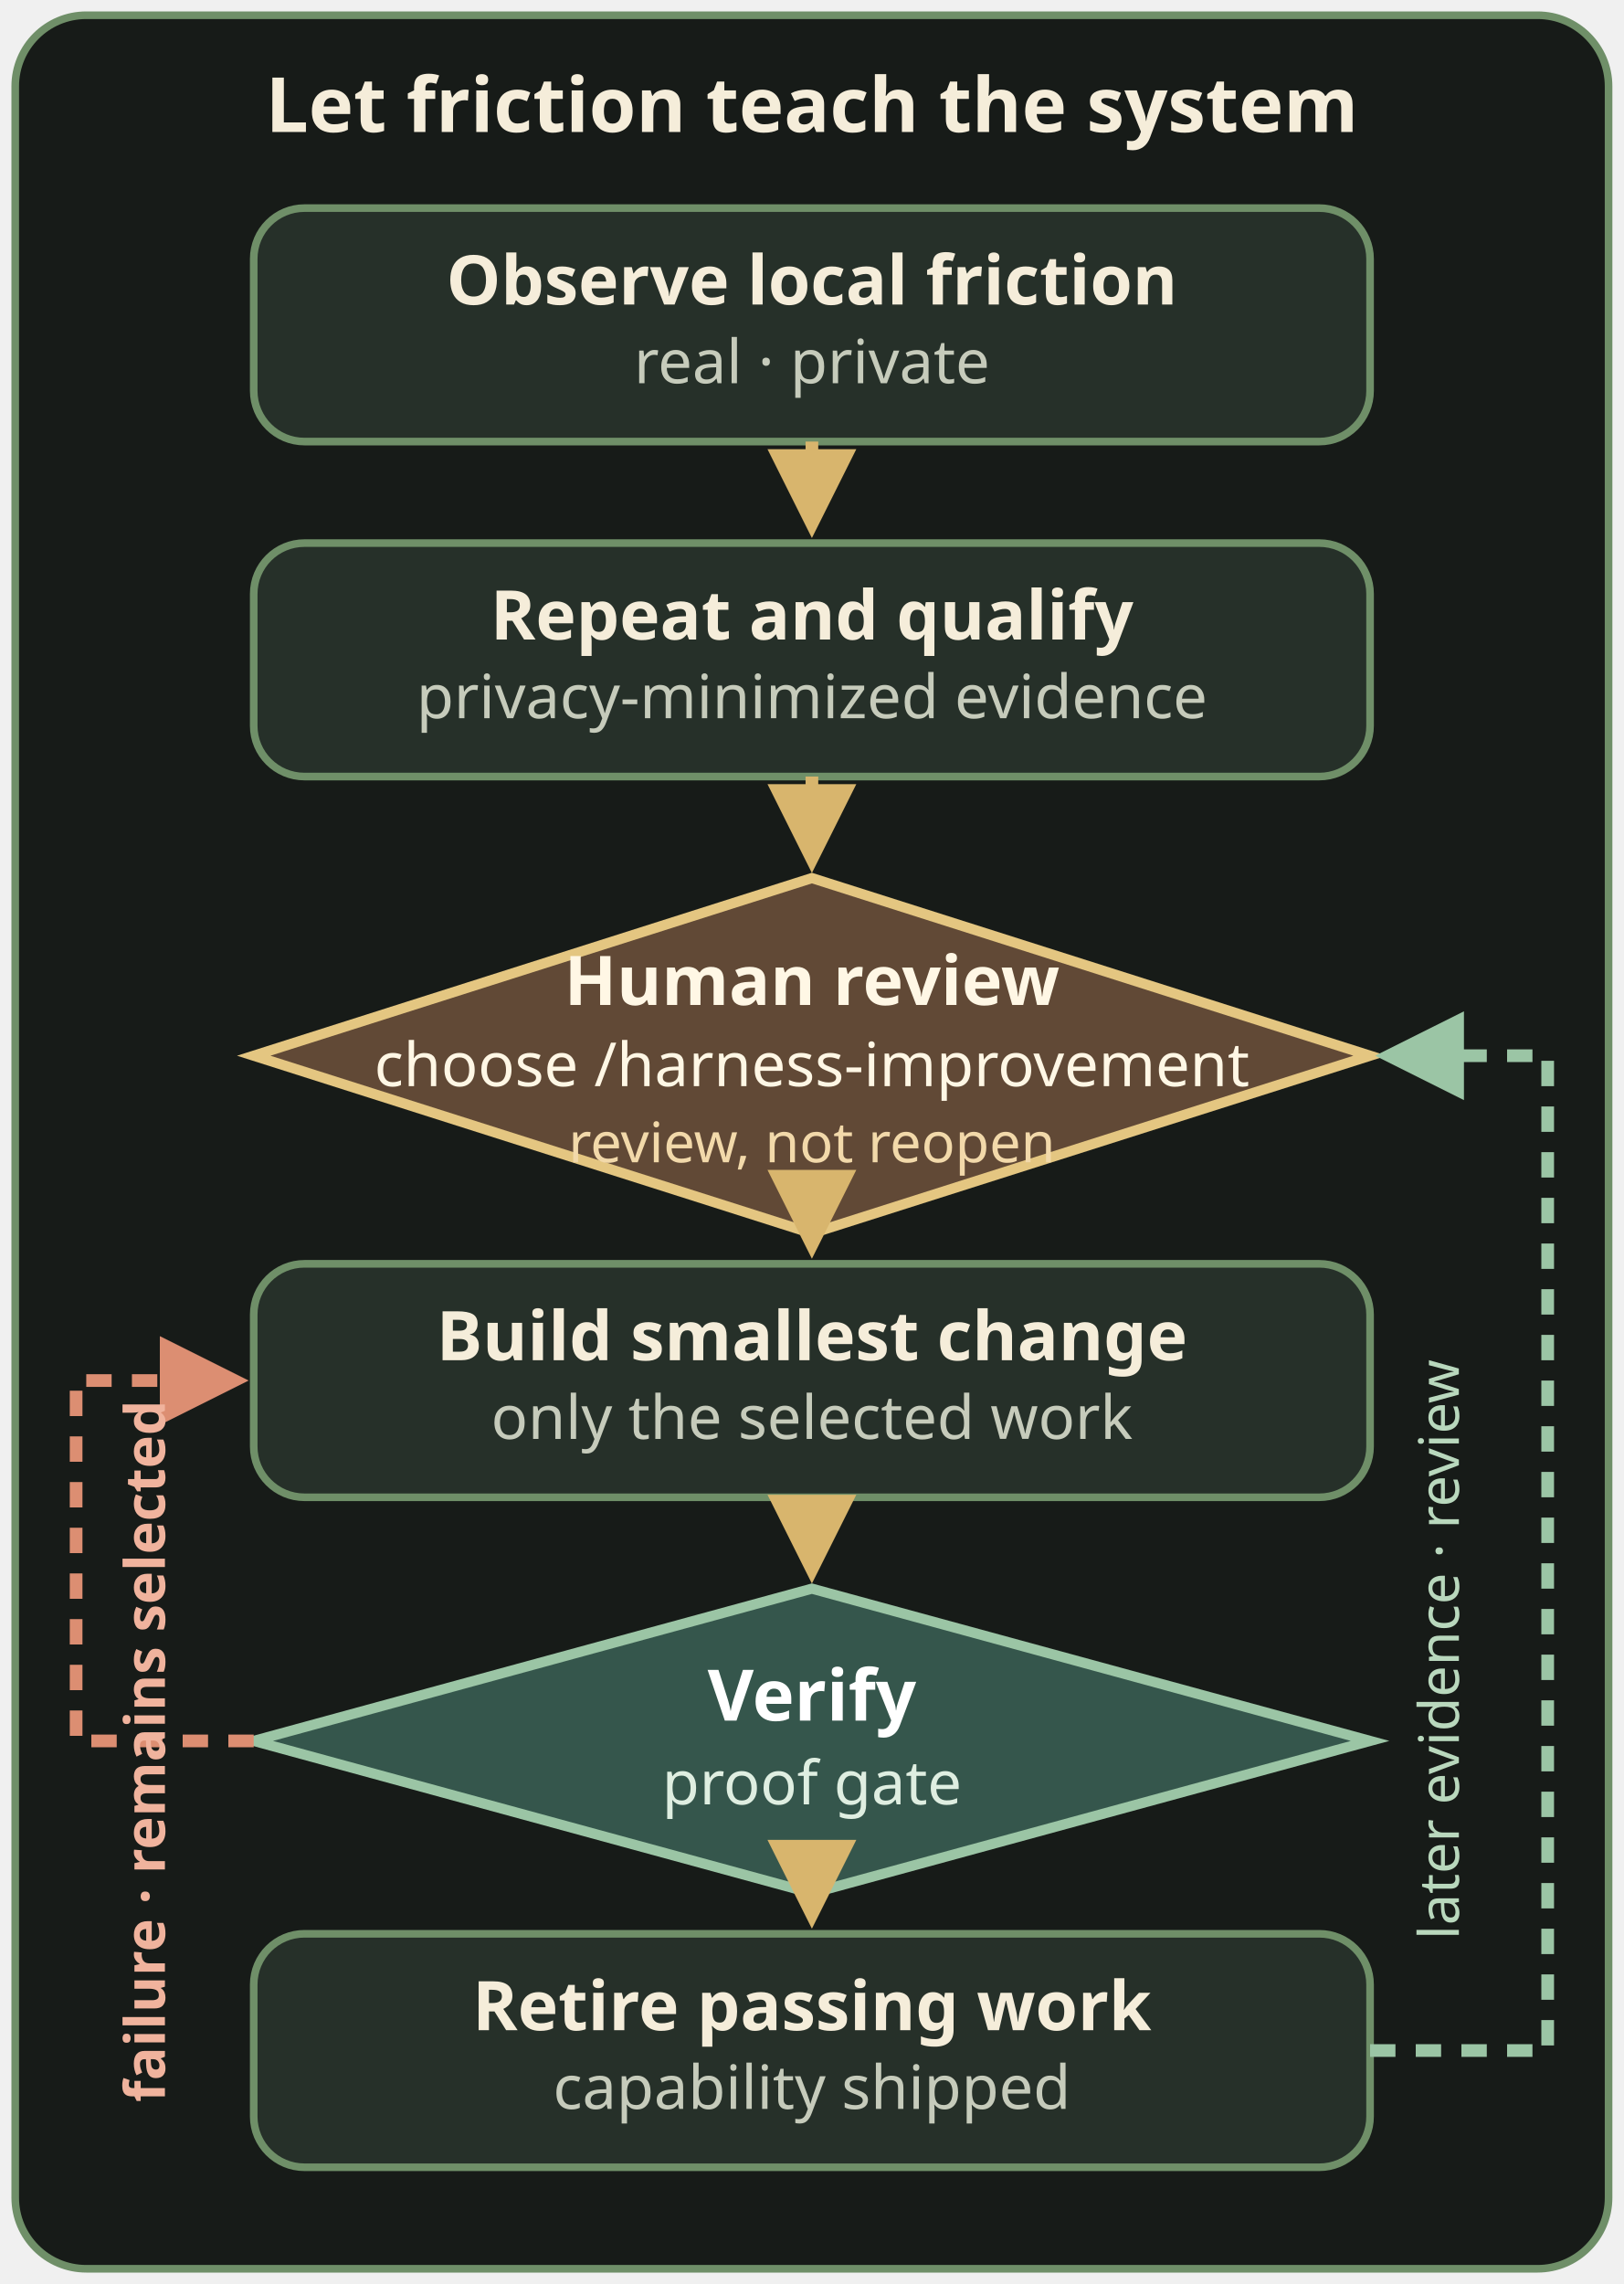
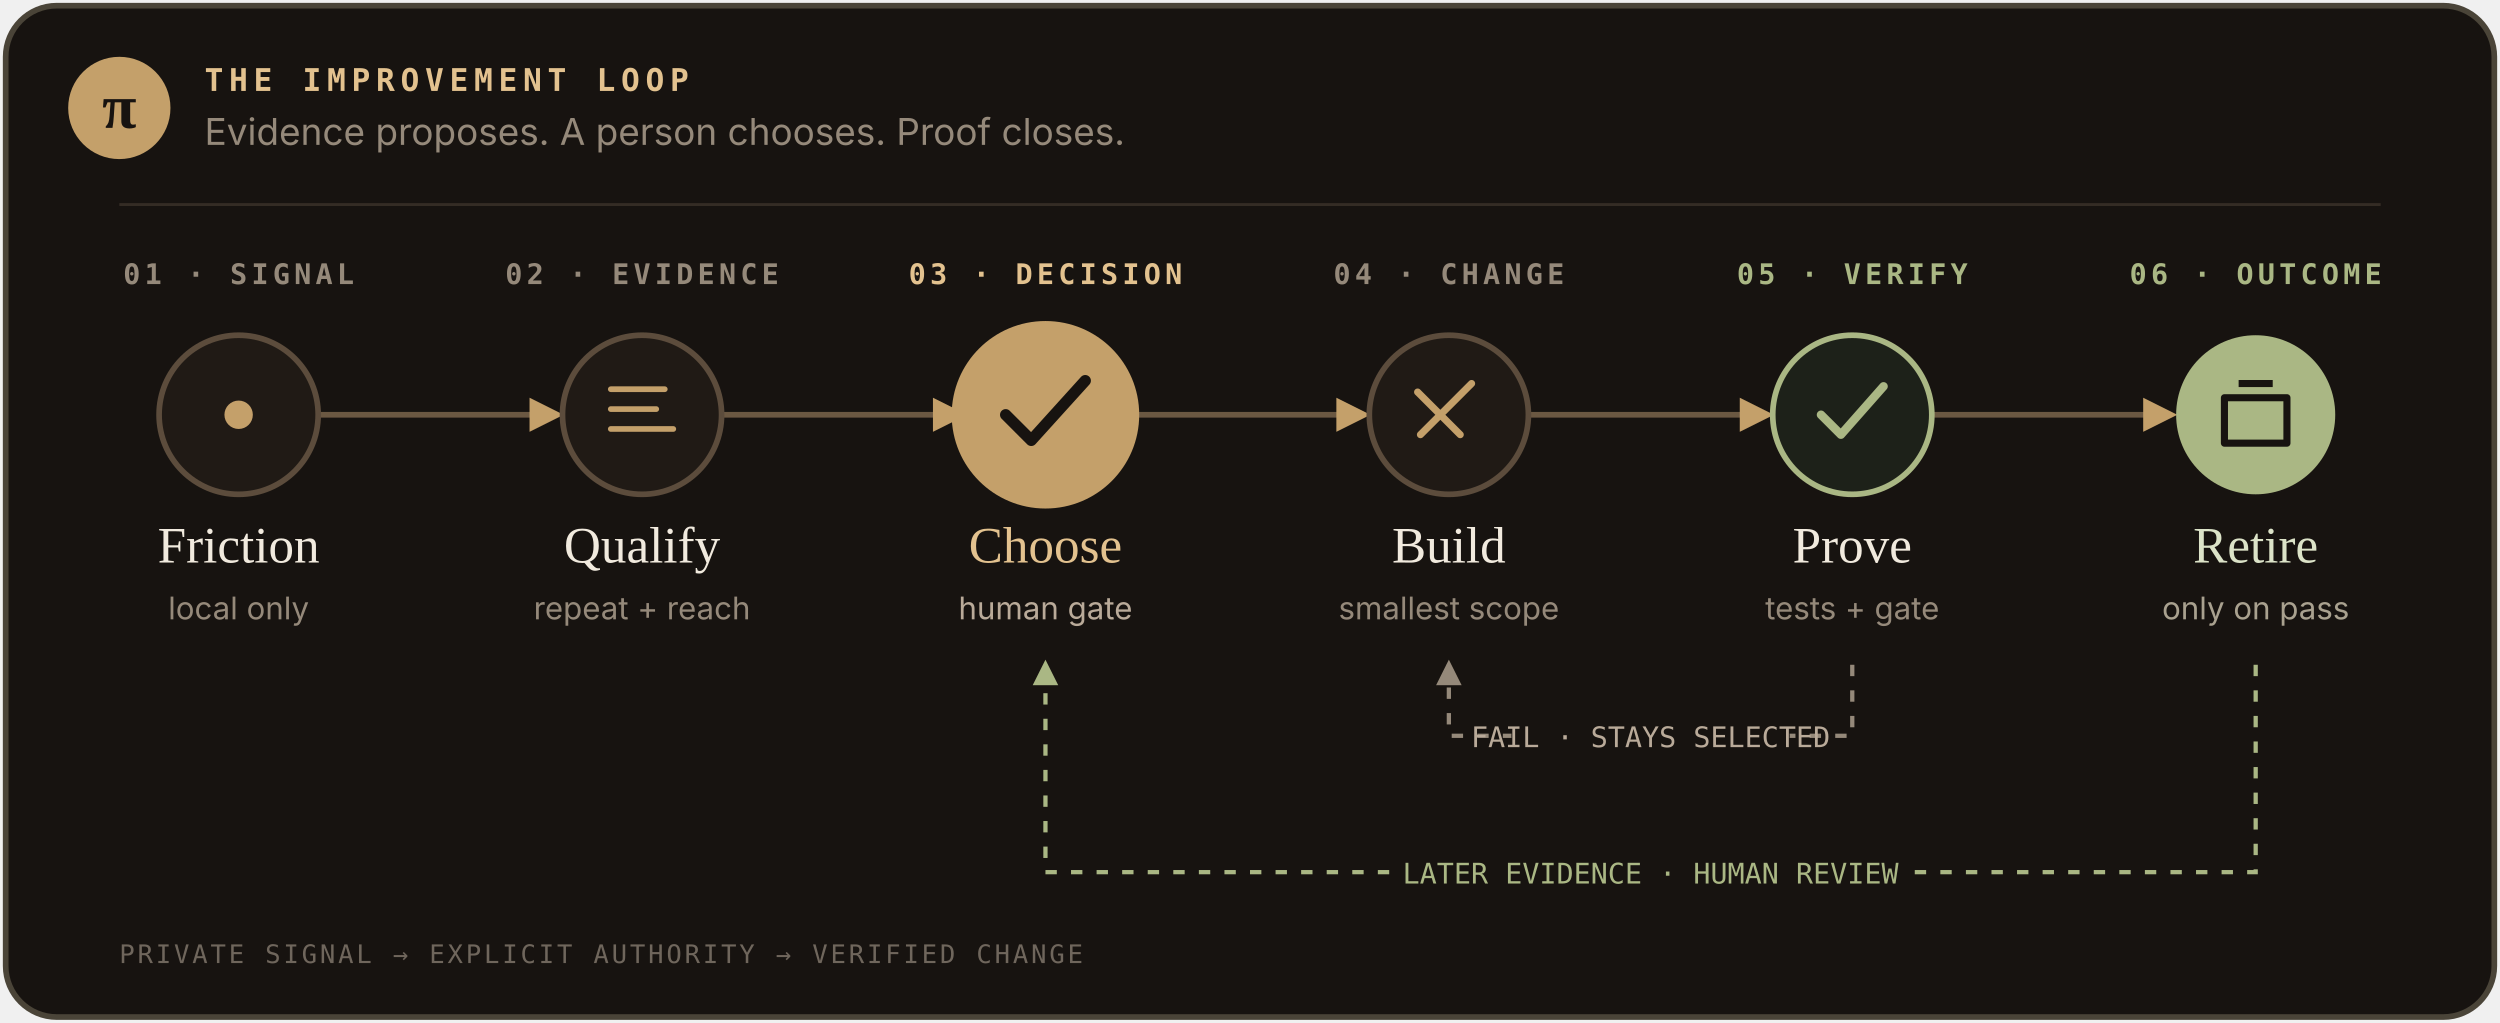
- <svg xmlns="http://www.w3.org/2000/svg" viewBox="0 0 640 900" role="img" aria-labelledby="loop-title loop-desc">
+ <svg xmlns="http://www.w3.org/2000/svg" viewBox="0 0 880 360" role="img" aria-labelledby="loop-title loop-desc">
  <defs>
-     <marker id="arrow" viewBox="0 0 10 10" refX="8" refY="5" markerWidth="7" markerHeight="7" orient="auto">
-       <path d="M0 0 10 5 0 10z" fill="#d8b56d" />
+     <marker id="arrow-tea" viewBox="0 0 10 10" refX="8" refY="5" markerWidth="6" markerHeight="6" orient="auto">
+       <path d="M0 0 10 5 0 10z" fill="#c4a06a" />
    </marker>
-     <marker id="arrow-green" viewBox="0 0 10 10" refX="8" refY="5" markerWidth="7" markerHeight="7" orient="auto">
-       <path d="M0 0 10 5 0 10z" fill="#9bc5a5" />
+     <marker id="arrow-rice" viewBox="0 0 10 10" refX="8" refY="5" markerWidth="6" markerHeight="6" orient="auto">
+       <path d="M0 0 10 5 0 10z" fill="#95897a" />
    </marker>
-     <marker id="arrow-red" viewBox="0 0 10 10" refX="8" refY="5" markerWidth="7" markerHeight="7" orient="auto">
-       <path d="M0 0 10 5 0 10z" fill="#dc8e72" />
+     <marker id="arrow-matcha" viewBox="0 0 10 10" refX="8" refY="5" markerWidth="6" markerHeight="6" orient="auto">
+       <path d="M0 0 10 5 0 10z" fill="#aab784" />
    </marker>
  </defs>
-   <rect x="6" y="6" width="628" height="888" rx="28" fill="#171b18" stroke="#6f8f68" stroke-width="3" />
-   <g font-family="system-ui,sans-serif" text-anchor="middle">
-     <text x="320" y="52" fill="#f5edda" font-size="30" font-weight="700">Let friction teach the system</text>
-     <g fill="#263029" stroke="#6f8f68" stroke-width="3">
-       <rect x="100" y="82" width="440" height="92" rx="20" />
-       <rect x="100" y="214" width="440" height="92" rx="20" />
-       <rect x="100" y="498" width="440" height="92" rx="20" />
-       <rect x="100" y="762" width="440" height="92" rx="20" />
+   <rect x="2" y="2" width="876" height="356" rx="18" fill="#171310" stroke="#4a4438" stroke-width="2" />
+   <circle cx="42" cy="38" r="18" fill="#c4a06a" />
+   <text x="42" y="45" fill="#171310" font-family="Georgia, 'Times New Roman', serif" font-size="22" font-weight="700" text-anchor="middle">π</text>
+   <text x="72" y="32" fill="#e3c28f" font-family="ui-monospace, 'SFMono-Regular', Consolas, monospace" font-size="11" font-weight="700" letter-spacing="2">THE IMPROVEMENT LOOP</text>
+   <text x="72" y="51" fill="#95897a" font-family="Inter, ui-sans-serif, system-ui, sans-serif" font-size="13">Evidence proposes. A person chooses. Proof closes.</text>
+   <path d="M42 72H838" stroke="#342c25" />
+   <g fill="none" stroke="#6b5842" stroke-width="2" marker-end="url(#arrow-tea)">
+     <path d="M112 146H196" />
+     <path d="M254 146H338" />
+     <path d="M396 146H480" />
+     <path d="M538 146H622" />
+     <path d="M680 146H764" />
+   </g>
+   <g font-family="ui-monospace, 'SFMono-Regular', Consolas, monospace" font-size="10" font-weight="700" letter-spacing="1.5" text-anchor="middle">
+     <text x="84" y="100" fill="#95897a">01 · SIGNAL</text>
+     <text x="226" y="100" fill="#95897a">02 · EVIDENCE</text>
+     <text x="368" y="100" fill="#e3c28f">03 · DECISION</text>
+     <text x="510" y="100" fill="#95897a">04 · CHANGE</text>
+     <text x="652" y="100" fill="#aab784">05 · VERIFY</text>
+     <text x="794" y="100" fill="#aab784">06 · OUTCOME</text>
+   </g>
+   <g text-anchor="middle">
+     <g>
+       <circle cx="84" cy="146" r="28" fill="#201a15" stroke="#5c4c3c" stroke-width="2" />
+       <circle cx="84" cy="146" r="5" fill="#c4a06a" />
+       <text x="84" y="198" fill="#f1eade" font-family="Georgia, 'Times New Roman', serif" font-size="18">Friction</text>
+       <text x="84" y="218" fill="#95897a" font-family="Inter, ui-sans-serif, system-ui, sans-serif" font-size="11">local only</text>
    </g>
-     <text x="320" y="120" fill="#f5edda" font-size="27" font-weight="700">Observe local friction</text>
-     <text x="320" y="151" fill="#c6cbbb" font-size="24">real · private</text>
-     <text x="320" y="252" fill="#f5edda" font-size="27" font-weight="700">Repeat and qualify</text>
-     <text x="320" y="283" fill="#c6cbbb" font-size="24">privacy-minimized evidence</text>
-     <polygon points="320,346 540,416 320,486 100,416" fill="#614936" stroke="#e4c681" stroke-width="4" />
-     <text x="320" y="396" fill="#fff7e5" font-size="27" font-weight="700">Human review</text>
-     <text x="320" y="428" fill="#fff7e5" font-size="24">choose /harness-improvement</text>
-     <text x="320" y="458" fill="#f2d9aa" font-size="22">review, not reopen</text>
-     <text x="320" y="536" fill="#f5edda" font-size="27" font-weight="700">Build smallest change</text>
-     <text x="320" y="567" fill="#c6cbbb" font-size="24">only the selected work</text>
-     <polygon points="320,626 540,686 320,746 100,686" fill="#35564c" stroke="#9bc5a5" stroke-width="4" />
-     <text x="320" y="678" fill="#fff" font-size="28" font-weight="700">Verify</text>
-     <text x="320" y="711" fill="#dfeee1" font-size="24">proof gate</text>
-     <text x="320" y="800" fill="#f5edda" font-size="27" font-weight="700">Retire passing work</text>
-     <text x="320" y="831" fill="#c6cbbb" font-size="24">capability shipped</text>
+     <g>
+       <circle cx="226" cy="146" r="28" fill="#201a15" stroke="#5c4c3c" stroke-width="2" />
+       <path d="M215 151h22M215 144h16M215 137h19" stroke="#c4a06a" stroke-width="2" stroke-linecap="round" />
+       <text x="226" y="198" fill="#f1eade" font-family="Georgia, 'Times New Roman', serif" font-size="18">Qualify</text>
+       <text x="226" y="218" fill="#95897a" font-family="Inter, ui-sans-serif, system-ui, sans-serif" font-size="11">repeat + reach</text>
+     </g>
+     <g>
+       <circle cx="368" cy="146" r="33" fill="#c4a06a" />
+       <path d="M354 146l9 9 19-21" fill="none" stroke="#171310" stroke-width="4" stroke-linecap="round" stroke-linejoin="round" />
+       <text x="368" y="198" fill="#e3c28f" font-family="Georgia, 'Times New Roman', serif" font-size="18">Choose</text>
+       <text x="368" y="218" fill="#b9aa99" font-family="Inter, ui-sans-serif, system-ui, sans-serif" font-size="11">human gate</text>
+     </g>
+     <g>
+       <circle cx="510" cy="146" r="28" fill="#201a15" stroke="#5c4c3c" stroke-width="2" />
+       <path d="M500 153l18-18M499 138l15 15" fill="none" stroke="#c4a06a" stroke-width="2.5" stroke-linecap="round" />
+       <text x="510" y="198" fill="#f1eade" font-family="Georgia, 'Times New Roman', serif" font-size="18">Build</text>
+       <text x="510" y="218" fill="#95897a" font-family="Inter, ui-sans-serif, system-ui, sans-serif" font-size="11">smallest scope</text>
+     </g>
+     <g>
+       <circle cx="652" cy="146" r="28" fill="#1d2119" stroke="#aab784" stroke-width="2" />
+       <path d="M641 146l7 7 15-17" fill="none" stroke="#aab784" stroke-width="3" stroke-linecap="round" stroke-linejoin="round" />
+       <text x="652" y="198" fill="#f1eade" font-family="Georgia, 'Times New Roman', serif" font-size="18">Prove</text>
+       <text x="652" y="218" fill="#95897a" font-family="Inter, ui-sans-serif, system-ui, sans-serif" font-size="11">tests + gate</text>
+     </g>
+     <g>
+       <circle cx="794" cy="146" r="28" fill="#aab784" />
+       <path d="M783 140h22v16h-22zM788 135h12" fill="none" stroke="#171310" stroke-width="2.5" stroke-linejoin="round" />
+       <text x="794" y="198" fill="#dce3c8" font-family="Georgia, 'Times New Roman', serif" font-size="18">Retire</text>
+       <text x="794" y="218" fill="#a9a18f" font-family="Inter, ui-sans-serif, system-ui, sans-serif" font-size="11">only on pass</text>
+     </g>
  </g>
-   <g fill="none" stroke="#d8b56d" stroke-width="5" marker-end="url(#arrow)">
-     <path d="M320 174V205" />
-     <path d="M320 306V337" />
-     <path d="M320 486V489" />
-     <path d="M320 590V617" />
-     <path d="M320 746V753" />
-   </g>
-   <path id="verification-failure-return" d="M100 686H30V544H91" fill="none" stroke="#dc8e72" stroke-width="5" stroke-dasharray="10 8" marker-end="url(#arrow-red)" />
-   <g font-family="system-ui,sans-serif" font-size="22" font-weight="700" fill="#f0b39d" text-anchor="middle">
-     <text x="65" y="690" transform="rotate(-90 65 690)">failure · remains selected</text>
-   </g>
-   <path id="later-evidence-review-return" d="M540 808H610V416H549" fill="none" stroke="#9bc5a5" stroke-width="5" stroke-dasharray="10 8" marker-end="url(#arrow-green)" />
-   <g font-family="system-ui,sans-serif" font-size="22" fill="#b9d8bd" text-anchor="middle">
-     <text x="575" y="650" transform="rotate(-90 575 650)">later evidence · review</text>
-   </g>
+   <path id="verification-failure-return" d="M652 234v25H510v-25" fill="none" stroke="#95897a" stroke-width="1.5" stroke-dasharray="4 5" marker-end="url(#arrow-rice)" />
+   <rect x="532" y="249" width="98" height="20" rx="10" fill="#171310" />
+   <text x="581" y="263" fill="#b9aa99" font-family="ui-monospace, 'SFMono-Regular', Consolas, monospace" font-size="10" text-anchor="middle">FAIL · STAYS SELECTED</text>
+   <path id="later-evidence-review-return" d="M794 234v73H368v-73" fill="none" stroke="#aab784" stroke-width="1.5" stroke-dasharray="4 5" marker-end="url(#arrow-matcha)" />
+   <rect x="490" y="297" width="182" height="20" rx="10" fill="#171310" />
+   <text x="581" y="311" fill="#aab784" font-family="ui-monospace, 'SFMono-Regular', Consolas, monospace" font-size="10" text-anchor="middle">LATER EVIDENCE · HUMAN REVIEW</text>
+   <text x="42" y="339" fill="#6f665c" font-family="ui-monospace, 'SFMono-Regular', Consolas, monospace" font-size="9" letter-spacing="1">PRIVATE SIGNAL → EXPLICIT AUTHORITY → VERIFIED CHANGE</text>
</svg>
